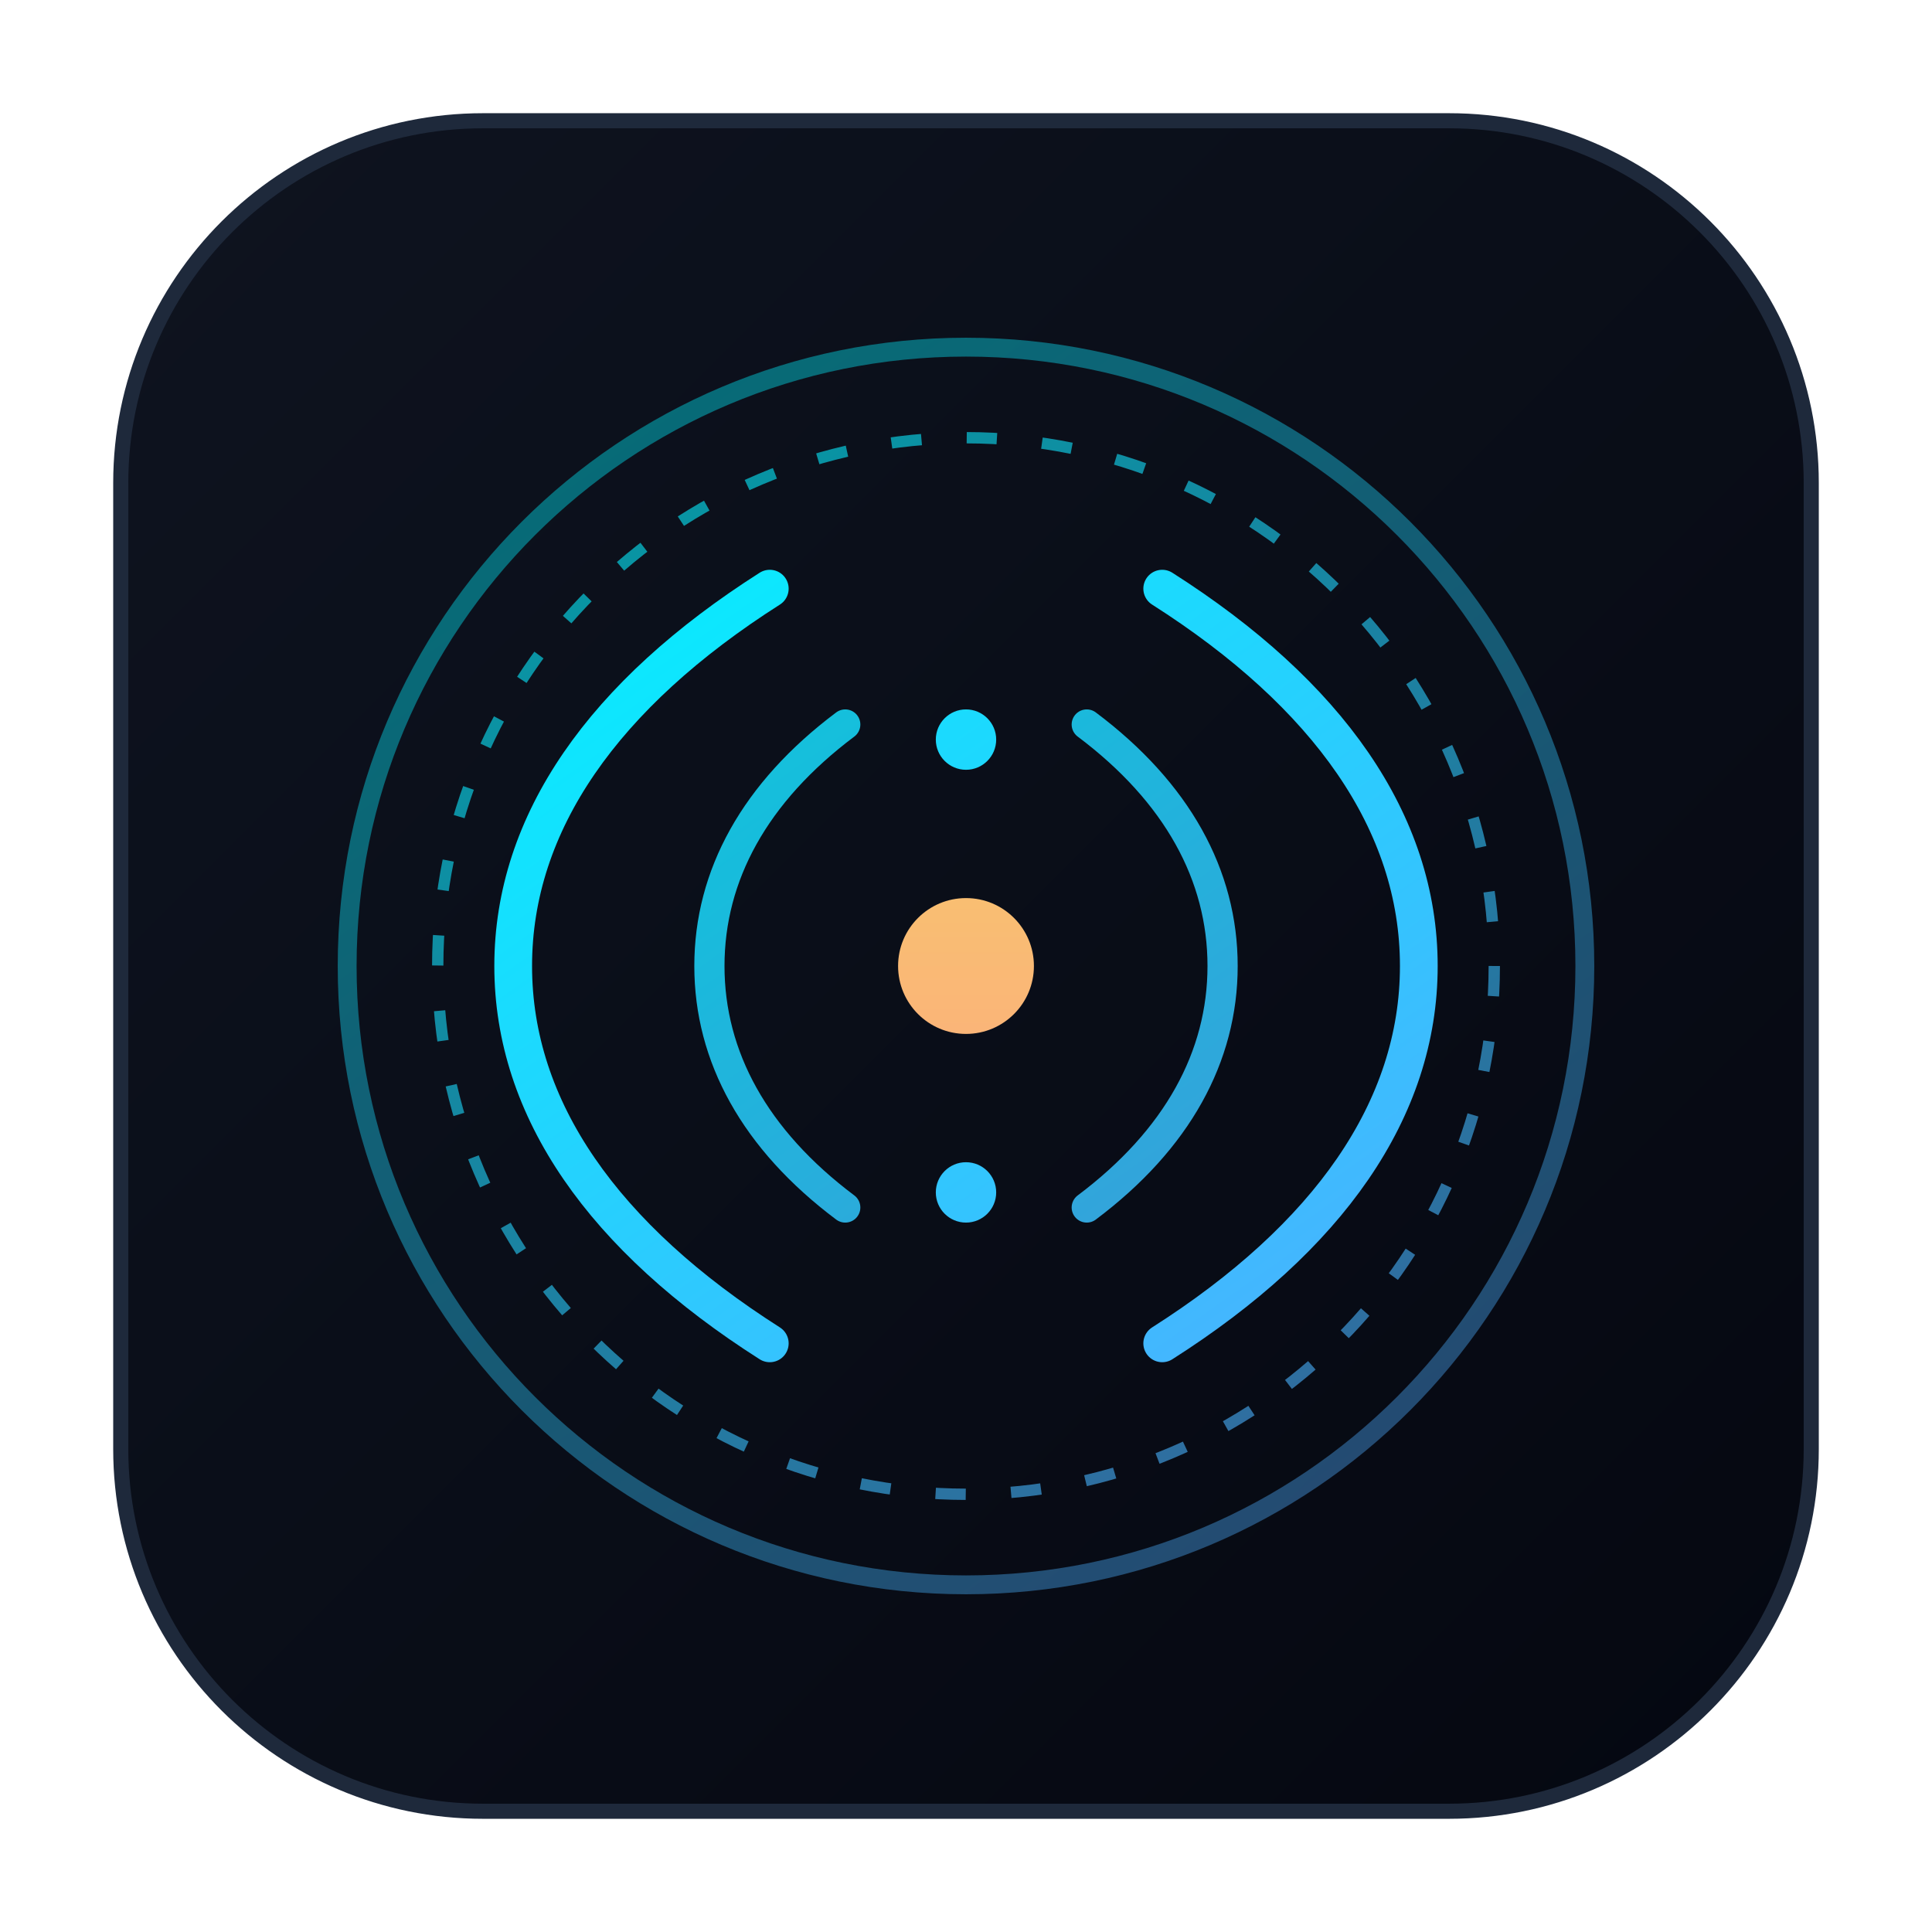
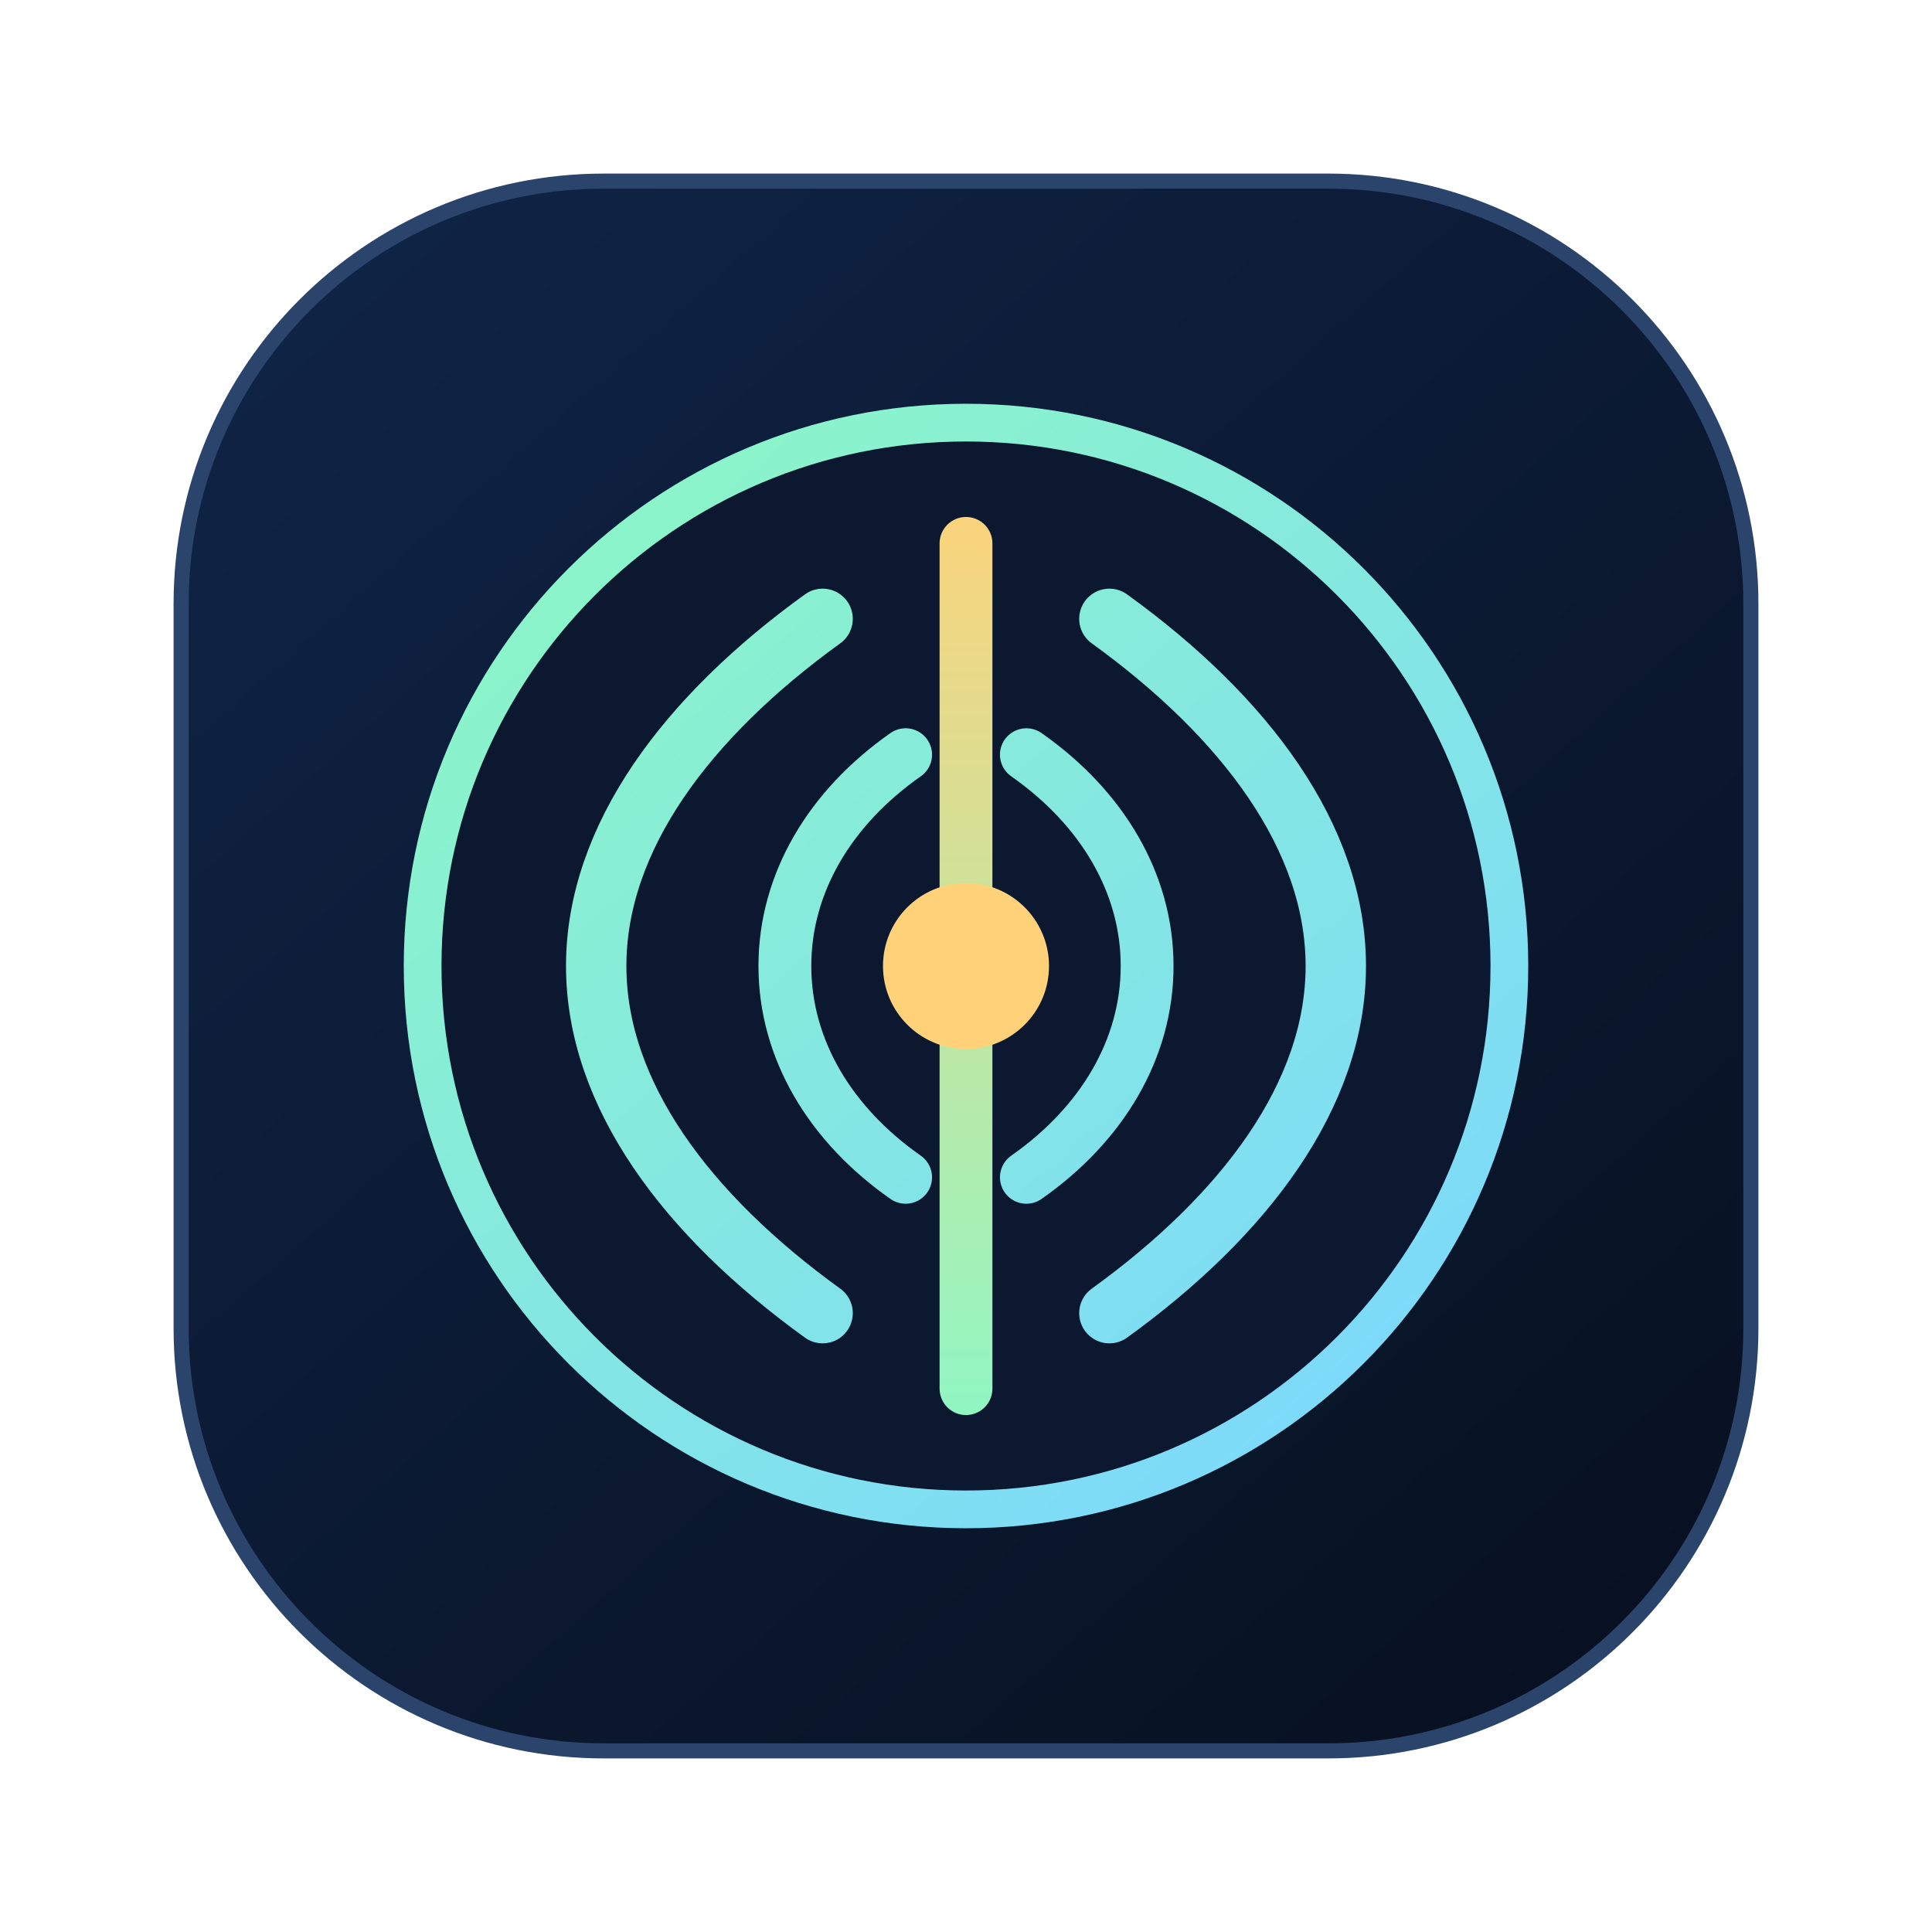
- <svg xmlns="http://www.w3.org/2000/svg" viewBox="0 0 256 256" width="256" height="256" fill="none">
+ <svg xmlns="http://www.w3.org/2000/svg" width="256" height="256" viewBox="0 0 256 256" fill="none">
  <defs>
-     <linearGradient id="mm-bg-grad" x1="24" y1="24" x2="232" y2="232" gradientUnits="userSpaceOnUse">
-       <stop offset="0%" stop-color="#0E131F" />
-       <stop offset="100%" stop-color="#050811" />
+     <linearGradient id="surface" x1="36" y1="24" x2="220" y2="232" gradientUnits="userSpaceOnUse">
+       <stop stop-color="#102447" />
+       <stop offset="1" stop-color="#07101F" />
    </linearGradient>
-     <linearGradient id="mm-accent-cyan" x1="40" y1="40" x2="216" y2="216" gradientUnits="userSpaceOnUse">
-       <stop offset="0%" stop-color="#38EF7D" />
-       <stop offset="50%" stop-color="#11998E" />
-       <stop offset="100%" stop-color="#38EF7D" />
+     <linearGradient id="glow" x1="72" y1="60" x2="190" y2="196" gradientUnits="userSpaceOnUse">
+       <stop stop-color="#8CF7C5" />
+       <stop offset="1" stop-color="#7CD7FF" />
    </linearGradient>
-     <linearGradient id="mm-wave-grad" x1="80" y1="60" x2="176" y2="196" gradientUnits="userSpaceOnUse">
-       <stop offset="0%" stop-color="#00F2FE" />
-       <stop offset="100%" stop-color="#4FACFE" />
+     <linearGradient id="pulse" x1="128" y1="64" x2="128" y2="192" gradientUnits="userSpaceOnUse">
+       <stop stop-color="#FFD27A" />
+       <stop offset="1" stop-color="#8CF7C5" />
    </linearGradient>
-     <linearGradient id="mm-amber-glow" x1="128" y1="80" x2="128" y2="176" gradientUnits="userSpaceOnUse">
-       <stop offset="0%" stop-color="#F6D365" />
-       <stop offset="100%" stop-color="#FDA085" />
-     </linearGradient>
-     <filter id="mm-subtle-glow" x="-10%" y="-10%" width="120%" height="120%">
-       <feGaussianBlur stdDeviation="3" result="blur" />
-       <feComposite in="SourceGraphic" in2="blur" operator="over" />
-     </filter>
  </defs>
-   <rect x="16" y="16" width="224" height="224" rx="48" fill="url(#mm-bg-grad)" />
-   <rect x="16" y="16" width="224" height="224" rx="48" stroke="#1E293B" stroke-width="2" />
-   <circle cx="128" cy="128" r="82" stroke="url(#mm-wave-grad)" stroke-width="2.5" opacity="0.4" />
-   <circle cx="128" cy="128" r="70" stroke="url(#mm-wave-grad)" stroke-width="1.5" stroke-dasharray="4 6" opacity="0.6" />
-   <path d="M102 78 C80 92 68 109 68 128 C68 147 80 164 102 178" stroke="url(#mm-wave-grad)" stroke-width="5" stroke-linecap="round" />
-   <path d="M112 96 C100 105 94 116 94 128 C94 140 100 151 112 160" stroke="url(#mm-wave-grad)" stroke-width="4" stroke-linecap="round" opacity="0.85" />
-   <path d="M154 78 C176 92 188 109 188 128 C188 147 176 164 154 178" stroke="url(#mm-wave-grad)" stroke-width="5" stroke-linecap="round" />
-   <path d="M144 96 C156 105 162 116 162 128 C162 140 156 151 144 160" stroke="url(#mm-wave-grad)" stroke-width="4" stroke-linecap="round" opacity="0.85" />
-   <line x1="128" y1="62" x2="128" y2="194" stroke="url(#mm-amber-glow)" stroke-width="4" stroke-linecap="round" filter="url(#mm-subtle-glow)" />
-   <circle cx="128" cy="128" r="9" fill="url(#mm-amber-glow)" />
-   <circle cx="128" cy="98" r="4" fill="url(#mm-wave-grad)" />
-   <circle cx="128" cy="158" r="4" fill="url(#mm-wave-grad)" />
+   <rect x="24" y="24" width="208" height="208" rx="56" fill="url(#surface)" />
+   <rect x="24" y="24" width="208" height="208" rx="56" stroke="#2A446C" stroke-width="2" />
+   <circle cx="128" cy="128" r="72" fill="#0B1830" stroke="url(#glow)" stroke-width="5" />
+   <path d="M109 82C91 95 79 111 79 128C79 145 91 161 109 174" stroke="url(#glow)" stroke-width="8" stroke-linecap="round" />
+   <path d="M147 82C165 95 177 111 177 128C177 145 165 161 147 174" stroke="url(#glow)" stroke-width="8" stroke-linecap="round" />
+   <path d="M120 100C110 107 104 117 104 128C104 139 110 149 120 156" stroke="url(#glow)" stroke-width="7" stroke-linecap="round" />
+   <path d="M136 100C146 107 152 117 152 128C152 139 146 149 136 156" stroke="url(#glow)" stroke-width="7" stroke-linecap="round" />
+   <path d="M128 72V184" stroke="url(#pulse)" stroke-width="7" stroke-linecap="round" />
+   <circle cx="128" cy="128" r="11" fill="#FFD27A" />
</svg>
